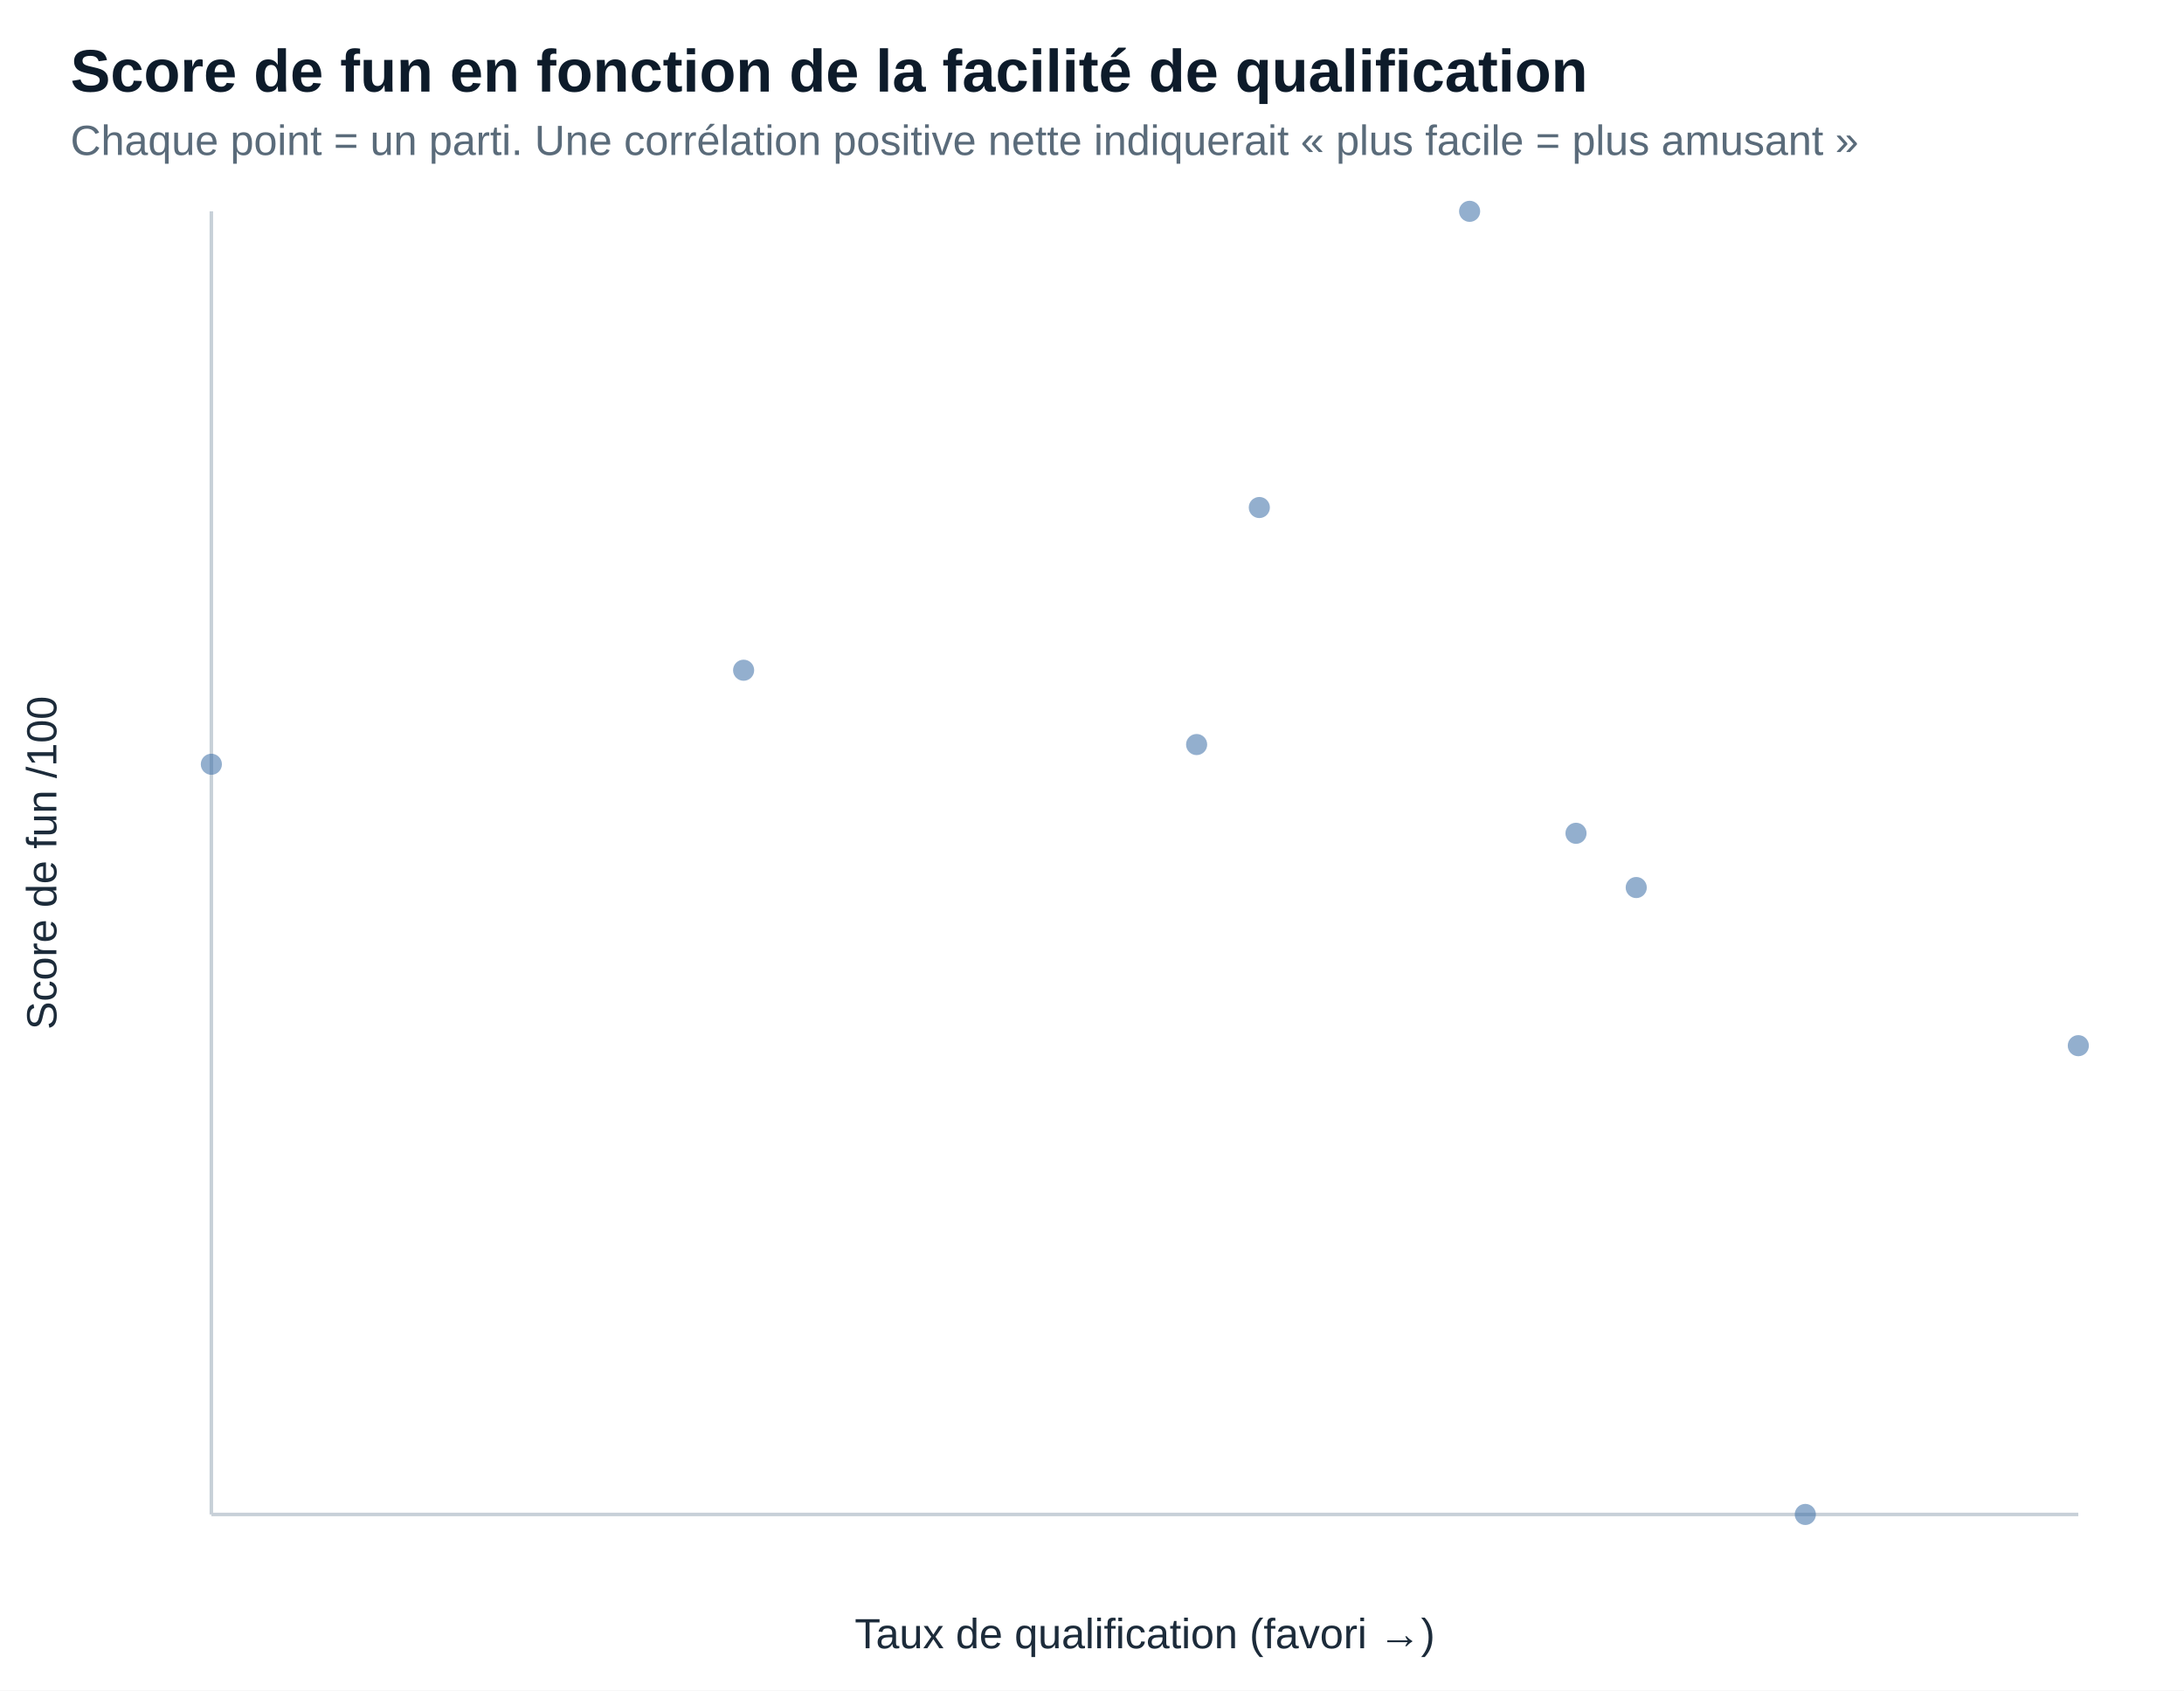
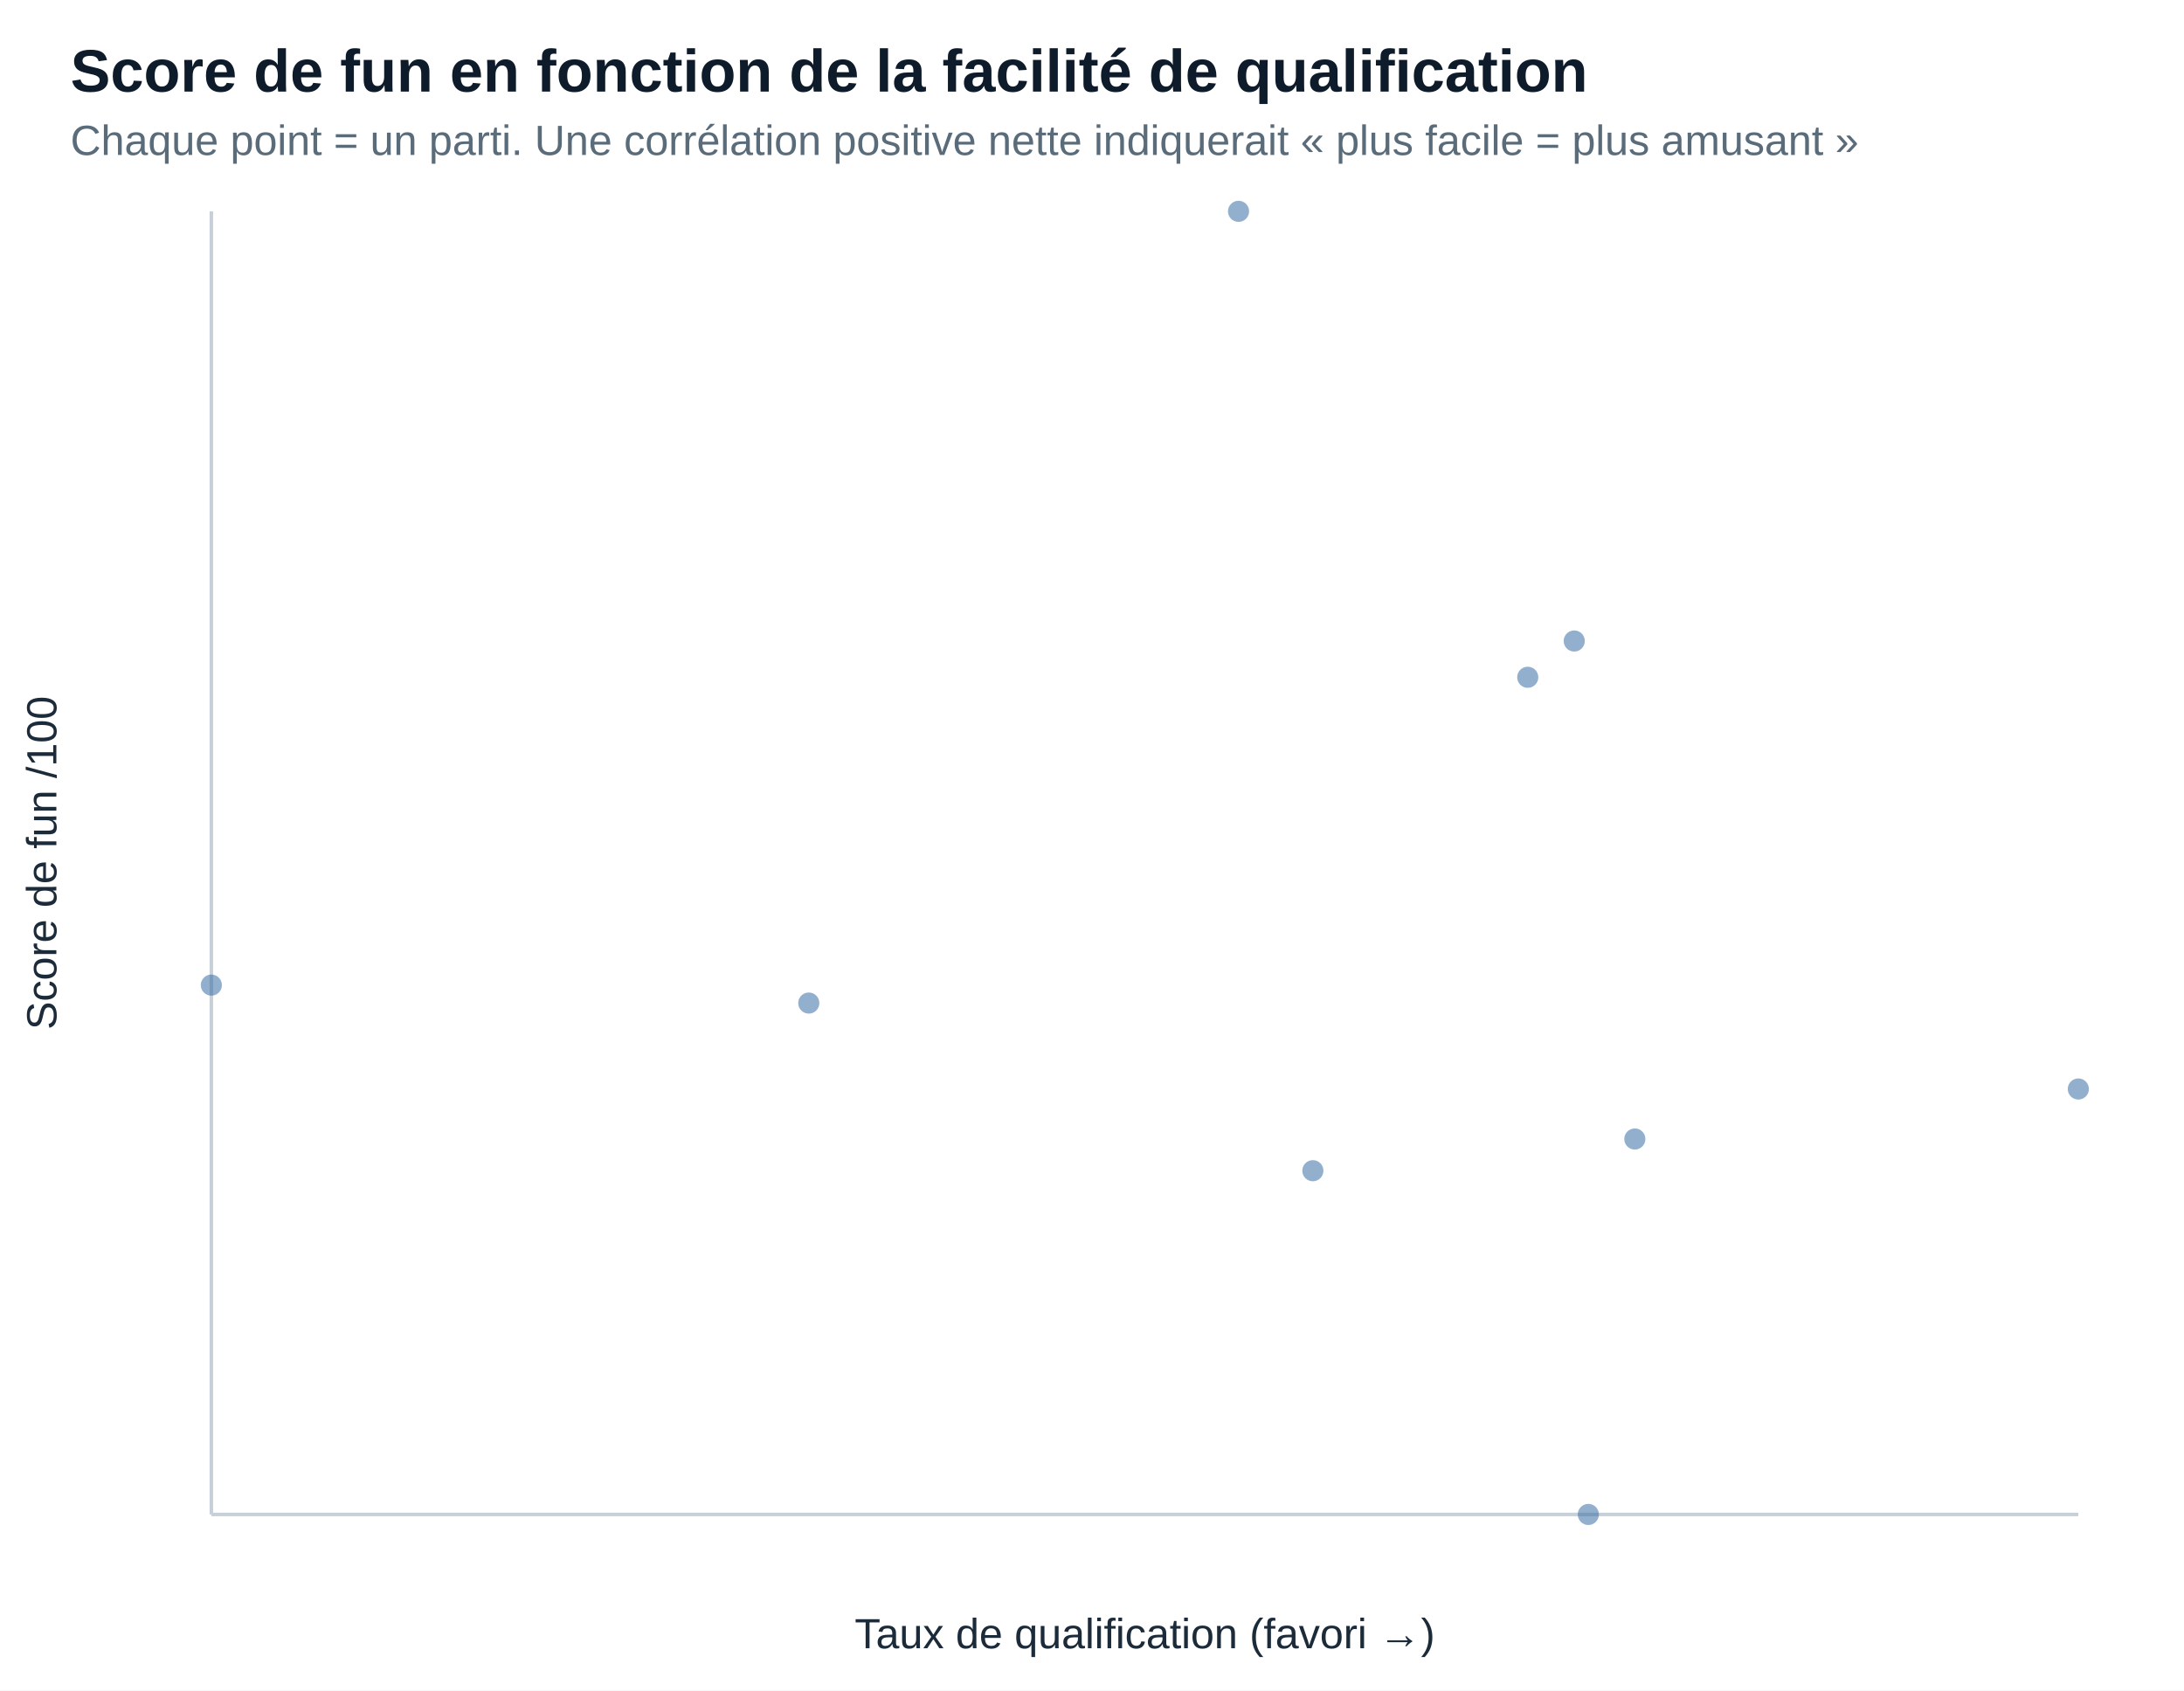
<svg xmlns="http://www.w3.org/2000/svg" width="620" height="480" viewBox="0 0 620 480">
  <rect width="620" height="480" fill="#ffffff" />
  <text x="20" y="26" font-size="17" font-weight="700" fill="#0d1b2a" style="font-family:Arial,Helvetica,sans-serif">Score de fun en fonction de la facilité de qualification</text>
  <text x="20" y="44" font-size="12" fill="#5a6b7a" style="font-family:Arial,Helvetica,sans-serif">Chaque point = un parti. Une corrélation positive nette indiquerait « plus facile = plus amusant »</text>
  <line x1="60" y1="430" x2="590" y2="430" stroke="#c7d0d8" />
  <line x1="60" y1="60" x2="60" y2="430" stroke="#c7d0d8" />
  <text x="325" y="468" font-size="12" text-anchor="middle" fill="#1c2b3a" style="font-family:Arial,Helvetica,sans-serif">Taux de qualification (favori →)</text>
  <text x="16" y="245" font-size="12" text-anchor="middle" fill="#1c2b3a" style="font-family:Arial,Helvetica,sans-serif" transform="rotate(-90 16 245)">Score de fun /100</text>
-   <circle cx="417.2" cy="60.0" r="3" fill="#3b6ea5" fill-opacity="0.55" />
-   <circle cx="357.5" cy="144.1" r="3" fill="#3b6ea5" fill-opacity="0.55" />
-   <circle cx="211.1" cy="190.3" r="3" fill="#3b6ea5" fill-opacity="0.55" />
-   <circle cx="339.7" cy="211.4" r="3" fill="#3b6ea5" fill-opacity="0.55" />
-   <circle cx="60.0" cy="217.0" r="3" fill="#3b6ea5" fill-opacity="0.55" />
-   <circle cx="447.4" cy="236.6" r="3" fill="#3b6ea5" fill-opacity="0.55" />
-   <circle cx="464.5" cy="252.0" r="3" fill="#3b6ea5" fill-opacity="0.55" />
-   <circle cx="590.0" cy="296.9" r="3" fill="#3b6ea5" fill-opacity="0.55" />
-   <circle cx="512.5" cy="430.0" r="3" fill="#3b6ea5" fill-opacity="0.55" />
+   <circle cx="351.6" cy="60.0" r="3" fill="#3b6ea5" fill-opacity="0.55" />
+   <circle cx="446.9" cy="182.0" r="3" fill="#3b6ea5" fill-opacity="0.55" />
+   <circle cx="433.7" cy="192.3" r="3" fill="#3b6ea5" fill-opacity="0.55" />
+   <circle cx="60.0" cy="279.7" r="3" fill="#3b6ea5" fill-opacity="0.55" />
+   <circle cx="229.6" cy="284.8" r="3" fill="#3b6ea5" fill-opacity="0.55" />
+   <circle cx="590.0" cy="309.2" r="3" fill="#3b6ea5" fill-opacity="0.55" />
+   <circle cx="464.1" cy="323.4" r="3" fill="#3b6ea5" fill-opacity="0.55" />
+   <circle cx="372.7" cy="332.4" r="3" fill="#3b6ea5" fill-opacity="0.55" />
+   <circle cx="450.9" cy="430.0" r="3" fill="#3b6ea5" fill-opacity="0.55" />
</svg>
